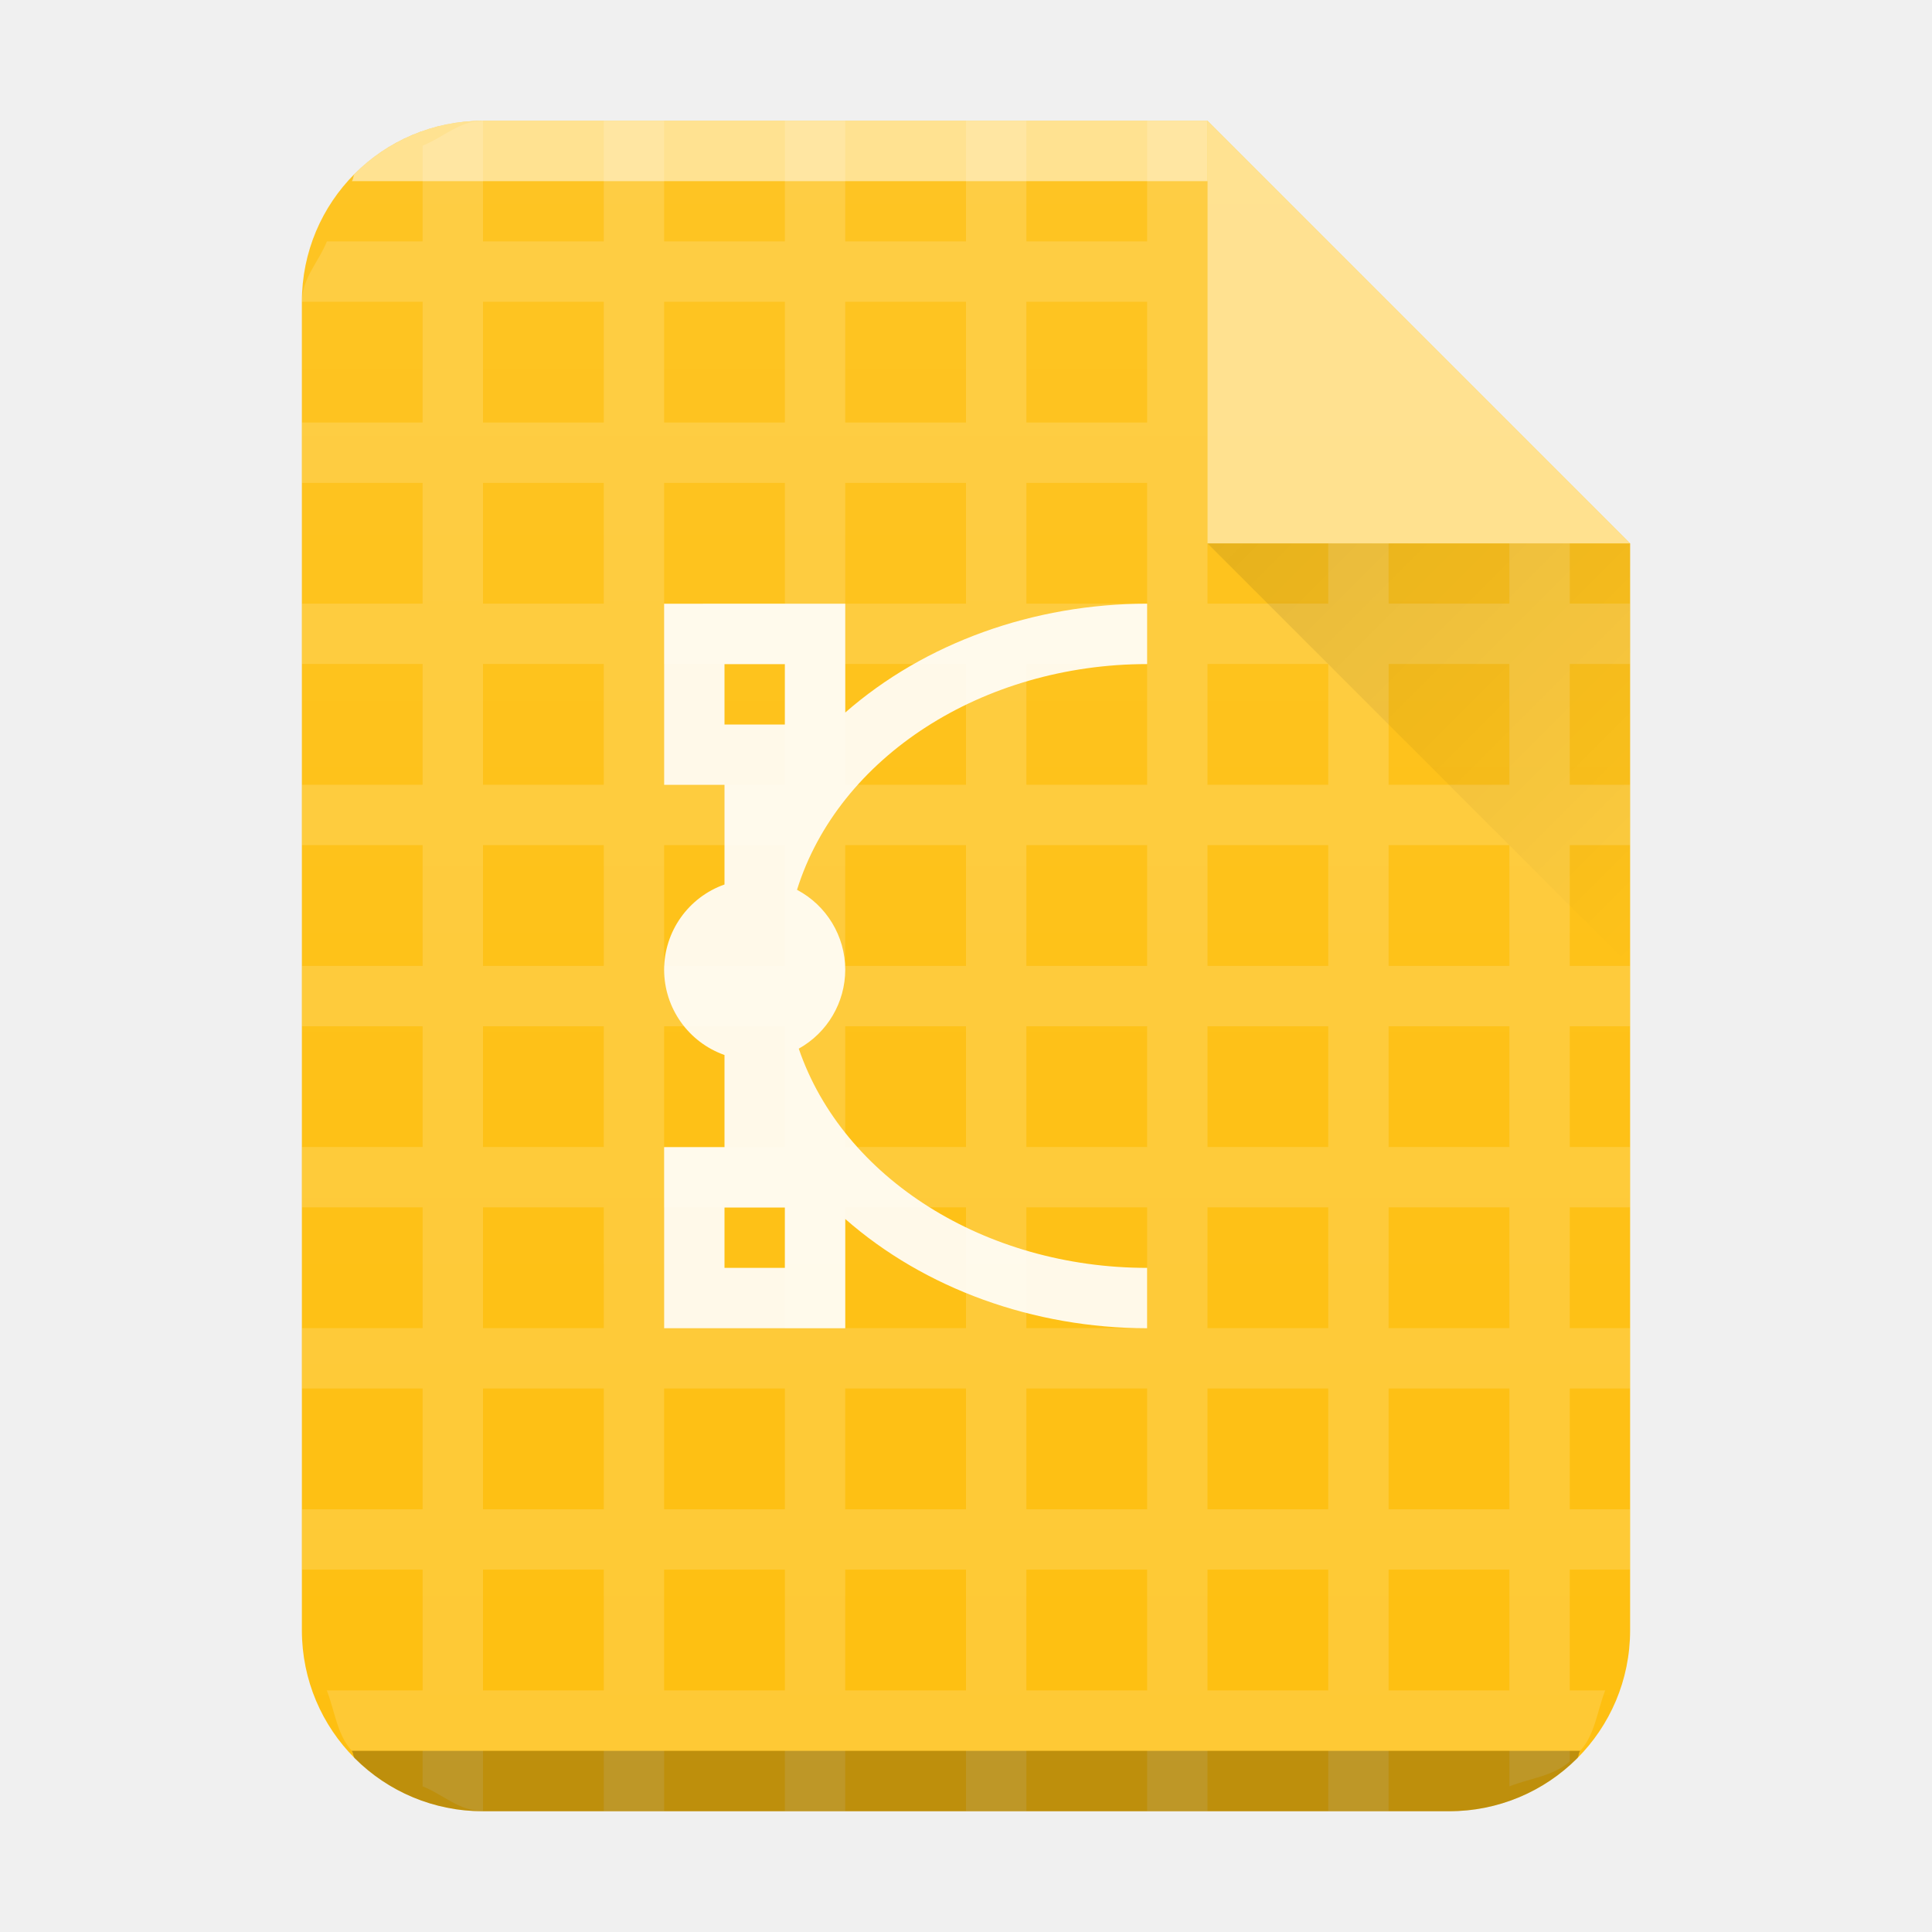
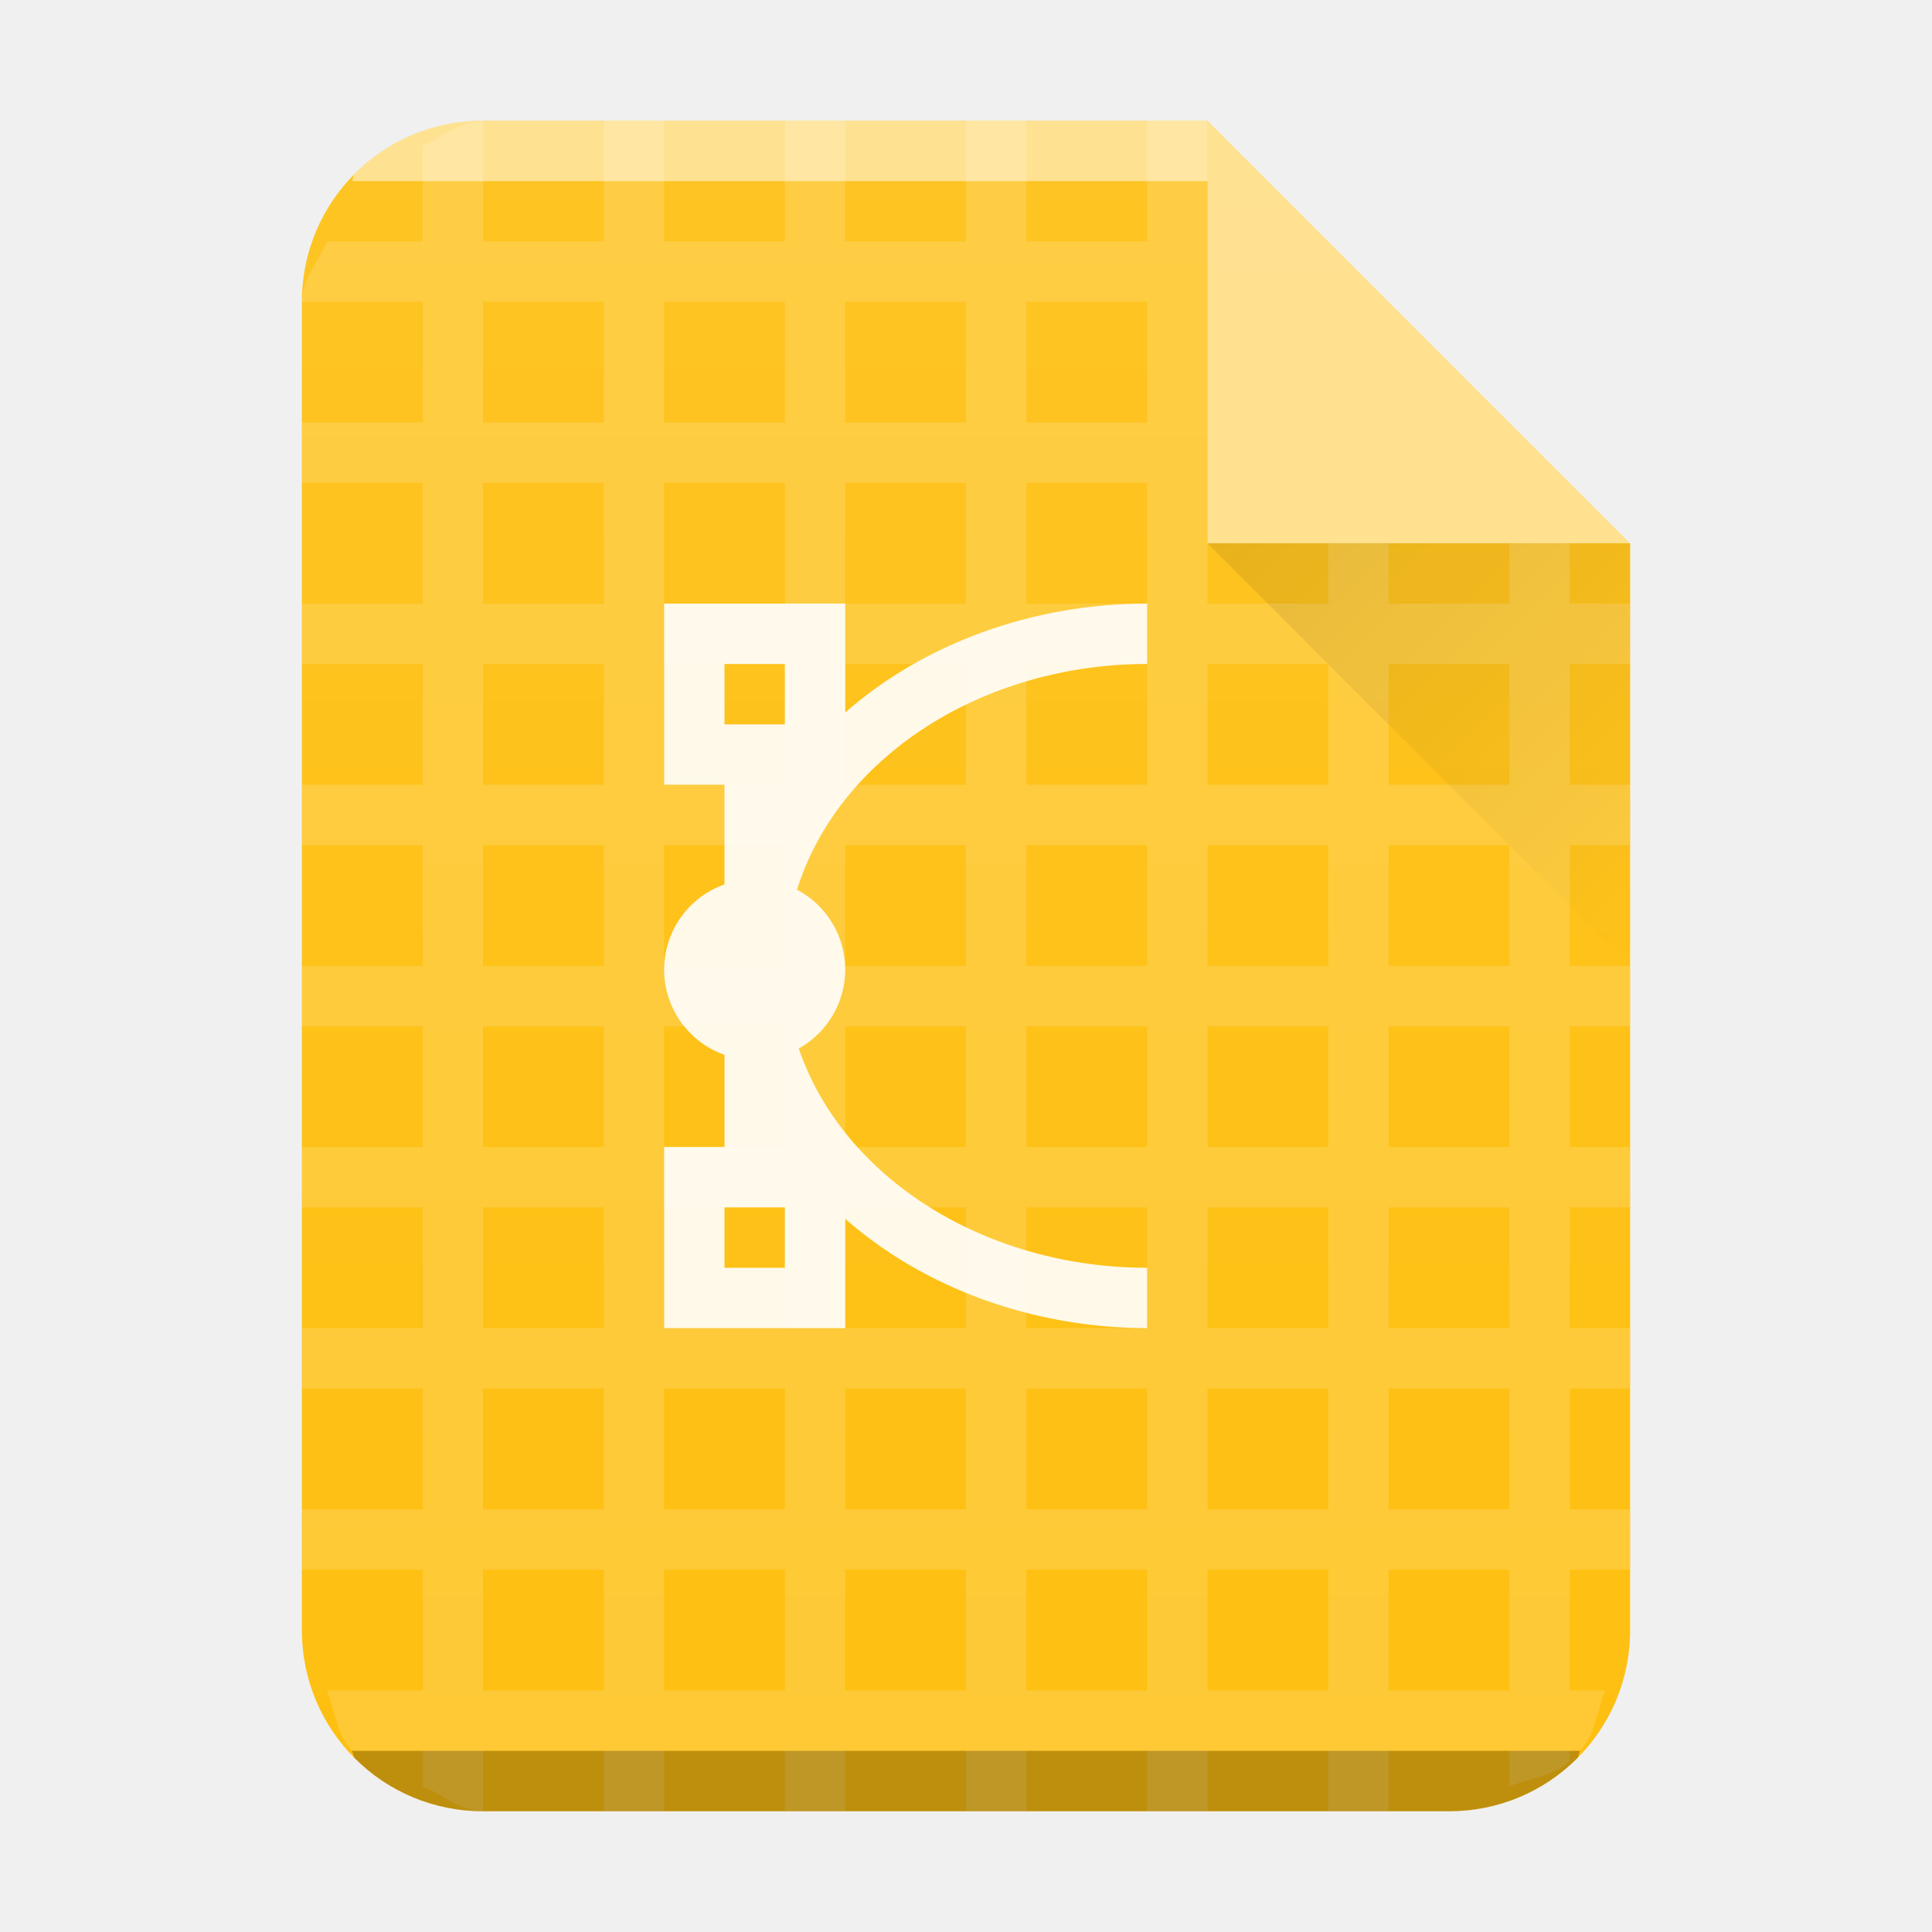
- <svg xmlns="http://www.w3.org/2000/svg" xmlns:xlink="http://www.w3.org/1999/xlink" width="32" height="32">
-   <defs>
-     <linearGradient id="b" y1="17" y2="24" x1="47" x2="54" gradientUnits="userSpaceOnUse" gradientTransform="translate(357.57 507.8)">
-       <stop stop-color="#060606" />
-       <stop offset="1" stop-opacity="0" />
+ <svg xmlns="http://www.w3.org/2000/svg" xmlns:xlink="http://www.w3.org/1999/xlink" width="32" height="32" version="1.1" id="svg35">
+   <defs id="defs13">
+     <linearGradient id="b" y1="17" y2="24" x1="47" x2="54" gradientUnits="userSpaceOnUse" gradientTransform="translate(357.57,507.8)">
+       <stop stop-color="#060606" id="stop2" />
+       <stop offset="1" stop-opacity="0" id="stop4" />
    </linearGradient>
-     <linearGradient xlink:href="#a" id="c" x1="5" y1="30" x2="5" y2="2" gradientUnits="userSpaceOnUse" gradientTransform="translate(-20)" />
+     <linearGradient xlink:href="#a" id="c" x1="5" y1="30" x2="5" y2="2" gradientUnits="userSpaceOnUse" gradientTransform="translate(-20,-0.002)" />
    <linearGradient id="a" y1="392.36" y2="365.36" x2="0" gradientUnits="userSpaceOnUse" gradientTransform="translate(309.57 152.44)">
-       <stop stop-color="#fff" stop-opacity="0" />
-       <stop offset="1" stop-color="#fff" stop-opacity=".2" />
+       <stop stop-color="#fff" stop-opacity="0" id="stop8" />
+       <stop offset="1" stop-color="#fff" stop-opacity=".2" id="stop10" />
    </linearGradient>
  </defs>
-   <path d="M20 2H8C6.338 2 5 3.338 5 5v22c0 1.662 1.338 3 3 3h16c1.662 0 3-1.338 3-3V9z" fill="#febf10" />
-   <path d="M8 2c-.391 0-.658.277-1 .412v1.586H5.414c-.135.341-.411.608-.412.998v.002H7v2H5.002v1H7v2H5.002v1H7v2H5.002v1H7v2H5.002v1H7v2H5.002v1H7v2H5.002v1H7v2H5.002v1H7v2H5.412c.135.343.17.733.414 1H7v.59c.34.134.607.41.996.41H8v-1h2v1h1v-1h2v1h1v-1h2v1h1v-1h2v1h1v-1h2v1h1v-1h2v.59c.342-.135.733-.17 1-.414v-.176h.174c.244-.267.279-.657.414-1H26v-2h1v-1h-1v-2h1v-1h-1v-2h1v-1h-1v-2h1v-1h-1v-2h1v-1h-1v-2h1v-1h-1V9h-1v.998h-2V9h-1v.998h-2V2h-1v1.998h-2V2h-1v1.998h-2V2h-1v1.998h-2V2h-1v1.998H8zm0 2.998h2v2H8zm3 0h2v2h-2zm3 0h2v2h-2zm3 0h2v2h-2zm-9 3h2v2H8zm3 0h2v2h-2zm3 0h2v2h-2zm3 0h2v2h-2zm-9 3h2v2H8zm3 0h2v2h-2zm3 0h2v2h-2zm3 0h2v2h-2zm3 0h2v2h-2zm3 0h2v2h-2zm-15 3h2v2H8zm3 0h2v2h-2zm3 0h2v2h-2zm3 0h2v2h-2zm3 0h2v2h-2zm3 0h2v2h-2zm-15 3h2v2H8zm3 0h2v2h-2zm3 0h2v2h-2zm3 0h2v2h-2zm3 0h2v2h-2zm3 0h2v2h-2zm-15 3h2v2H8zm3 0h2v2h-2zm3 0h2v2h-2zm3 0h2v2h-2zm3 0h2v2h-2zm3 0h2v2h-2zm-15 3h2v2H8v-1zm3 0h2v2h-2v-1zm3 0h2v2h-2v-1zm3 0h2v2h-2v-1zm3 0h2v2h-2v-1zm3 0h2v2h-2v-1zm-15 3h2v2H8v-1zm3 0h2v2h-2v-1zm3 0h2v2h-2v-1zm3 0h2v2h-2v-1zm3 0h2v2h-2v-1zm3 0h2v2h-2v-1z" color="#000" opacity=".15" fill="#fff" />
-   <g fill-rule="evenodd">
-     <path d="M404.57 524.8l7 7v-7z" opacity=".1" fill="url(#b)" transform="translate(-384.57 -515.8)" />
-     <g fill="#fff">
-       <path d="M11 10v3h1v1.65a1.5 1.5 0 00-1 1.412 1.5 1.5 0 001 1.412V19h-1v3h3V20.19A7 6 0 0019 22v-1a6 5 0 01-5.77-3.631A1.5 1.5 0 0014 16.06a1.5 1.5 0 00-.799-1.322A6 5 0 0119 10.999v-1a7 6 0 00-5 1.803V9.999zm1 1h1v1h-1zm0 9h1v1h-1z" color="#4d4d4d" opacity=".9" />
-       <path d="M27 9l-7-7v7z" color="#000" opacity=".5" />
+   <path d="M20 2H8C6.338 2 5 3.338 5 5v22c0 1.662 1.338 3 3 3h16c1.662 0 3-1.338 3-3V9z" fill="#febf10" id="path15" />
+   <path d="M8 2c-.391 0-.658.277-1 .412v1.586H5.414c-.135.341-.411.608-.412.998v.002H7v2H5.002v1H7v2H5.002v1H7v2H5.002v1H7v2H5.002v1H7v2H5.002v1H7v2H5.002v1H7v2H5.002v1H7v2H5.412c.135.343.17.733.414 1H7v.59c.34.134.607.41.996.41H8v-1h2v1h1v-1h2v1h1v-1h2v1h1v-1h2v1h1v-1h2v1h1v-1h2v.59c.342-.135.733-.17 1-.414v-.176h.174c.244-.267.279-.657.414-1H26v-2h1v-1h-1v-2h1v-1h-1v-2h1v-1h-1v-2h1v-1h-1v-2h1v-1h-1v-2h1v-1h-1V9h-1v.998h-2V9h-1v.998h-2V2h-1v1.998h-2V2h-1v1.998h-2V2h-1v1.998h-2V2h-1v1.998H8zm0 2.998h2v2H8zm3 0h2v2h-2zm3 0h2v2h-2zm3 0h2v2h-2zm-9 3h2v2H8zm3 0h2v2h-2zm3 0h2v2h-2zm3 0h2v2h-2zm-9 3h2v2H8zm3 0h2v2h-2zm3 0h2v2h-2zm3 0h2v2h-2zm3 0h2v2h-2zm3 0h2v2h-2zm-15 3h2v2H8zm3 0h2v2h-2zm3 0h2v2h-2zm3 0h2v2h-2zm3 0h2v2h-2zm3 0h2v2h-2zm-15 3h2v2H8zm3 0h2v2h-2zm3 0h2v2h-2zm3 0h2v2h-2zm3 0h2v2h-2zm3 0h2v2h-2zm-15 3h2v2H8zm3 0h2v2h-2zm3 0h2v2h-2zm3 0h2v2h-2zm3 0h2v2h-2zm3 0h2v2h-2zm-15 3h2v2H8v-1zm3 0h2v2h-2v-1zm3 0h2v2h-2v-1zm3 0h2v2h-2v-1zm3 0h2v2h-2v-1zm3 0h2v2h-2v-1zm-15 3h2v2H8v-1zm3 0h2v2h-2v-1zm3 0h2v2h-2v-1zm3 0h2v2h-2v-1zm3 0h2v2h-2v-1zm3 0h2v2h-2v-1z" color="#000" opacity=".15" fill="#fff" id="path17" />
+   <g fill-rule="evenodd" id="g27" transform="translate(0,-0.002)">
+     <path d="m 404.57,524.8 7,7 v -7 z" opacity="0.1" fill="url(#b)" transform="translate(-384.57,-515.8)" id="path19" style="fill:url(#b)" />
+     <g fill="#ffffff" id="g25">
+       <path d="m 11,10 v 3 h 1 v 1.65 a 1.5,1.5 0 0 0 -1,1.412 1.5,1.5 0 0 0 1,1.412 V 19 h -1 v 3 h 3 V 20.19 A 7,6 0 0 0 19,22 V 21 A 6,5 0 0 1 13.23,17.369 1.5,1.5 0 0 0 14,16.06 1.5,1.5 0 0 0 13.201,14.738 6,5 0 0 1 19,10.999 v -1 a 7,6 0 0 0 -5,1.803 V 9.999 Z m 1,1 h 1 v 1 h -1 z m 0,9 h 1 v 1 h -1 z" color="#4d4d4d" opacity="0.9" id="path21" />
+       <path d="M 27,9 20,2 v 7 z" color="#000000" opacity="0.5" id="path23" />
    </g>
  </g>
-   <path d="M8 2a2.99 2.99 0 00-2.123.877c-.031.031-.02.09-.05.123H20V2z" color="#000" opacity=".5" fill="#fff" />
-   <path d="M5.826 29c.03.033.02.092.051.123A2.99 2.99 0 008 30h16a2.99 2.99 0 002.123-.877c.031-.031.02-.09.05-.123z" color="#000" opacity=".25" />
-   <path d="M20 2H8C6.338 2 5 3.338 5 5v22c0 1.662 1.338 3 3 3h16c1.662 0 3-1.338 3-3V9z" opacity=".4" fill="url(#c)" />
+   <path d="M8 2a2.99 2.99 0 00-2.123.877c-.031.031-.02.09-.05.123H20V2z" color="#000" opacity=".5" fill="#fff" id="path29" />
+   <path d="M5.826 29c.03.033.02.092.051.123A2.99 2.99 0 008 30h16a2.99 2.99 0 002.123-.877c.031-.031.02-.09.05-.123z" color="#000" opacity=".25" id="path31" />
+   <path d="M 20,1.998 H 8 c -1.662,0 -3,1.338 -3,3 v 22 c 0,1.662 1.338,3 3,3 H 24 c 1.662,0 3,-1.338 3,-3 v -18 z" opacity="0.4" fill="url(#c)" id="path33" style="fill:url(#c)" />
</svg>
